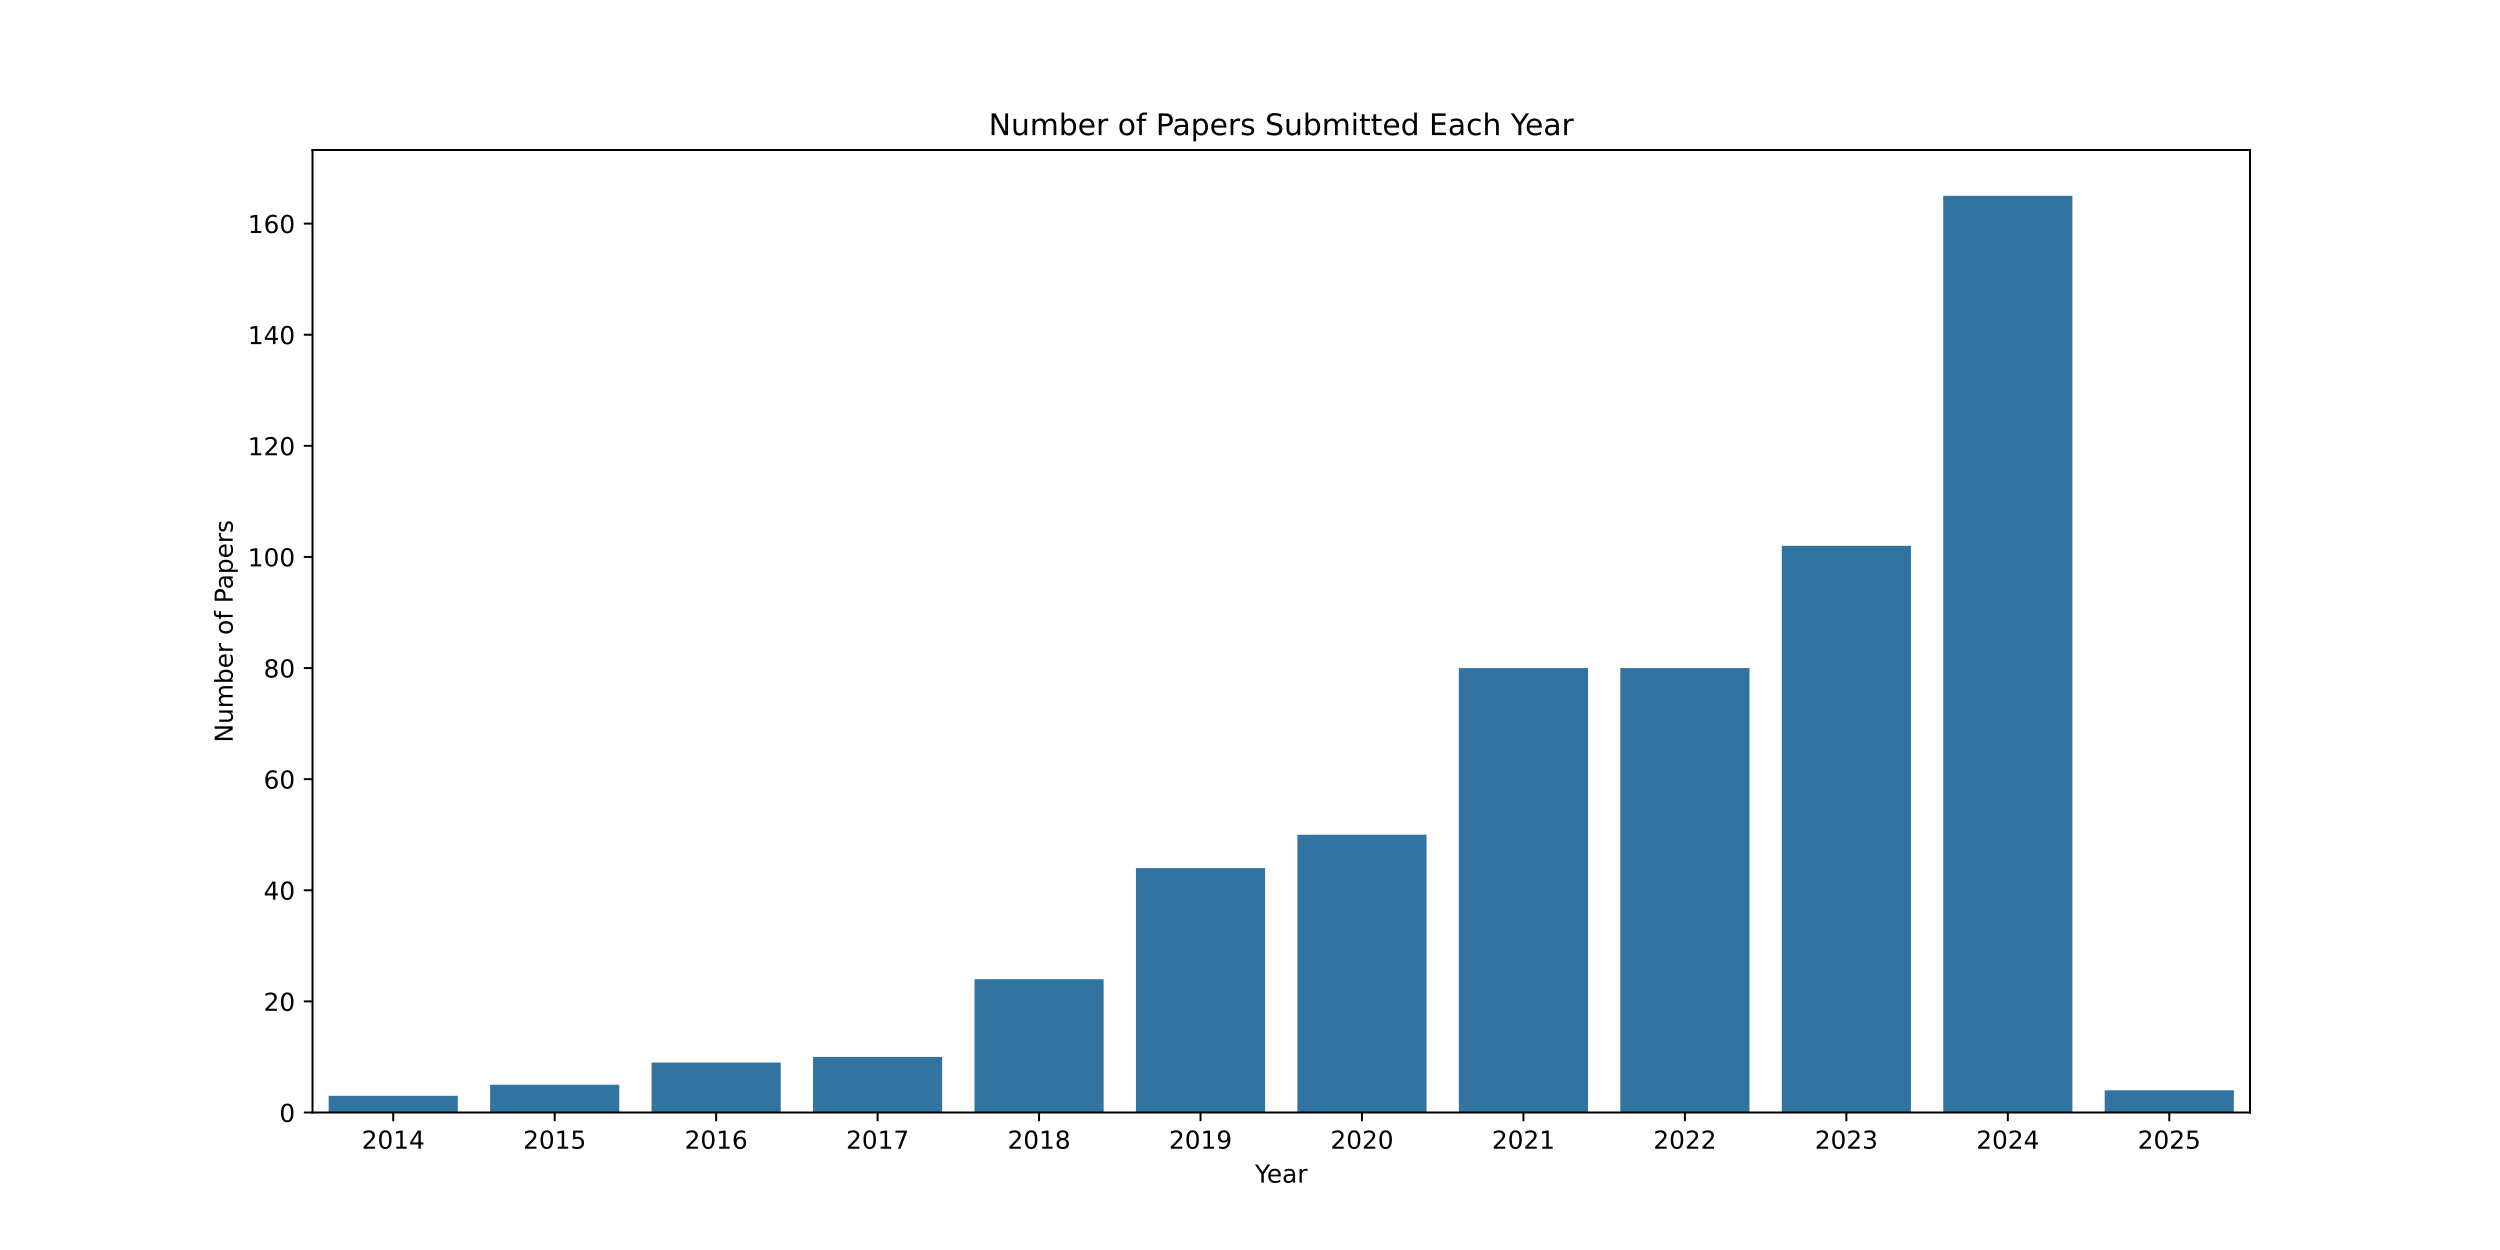
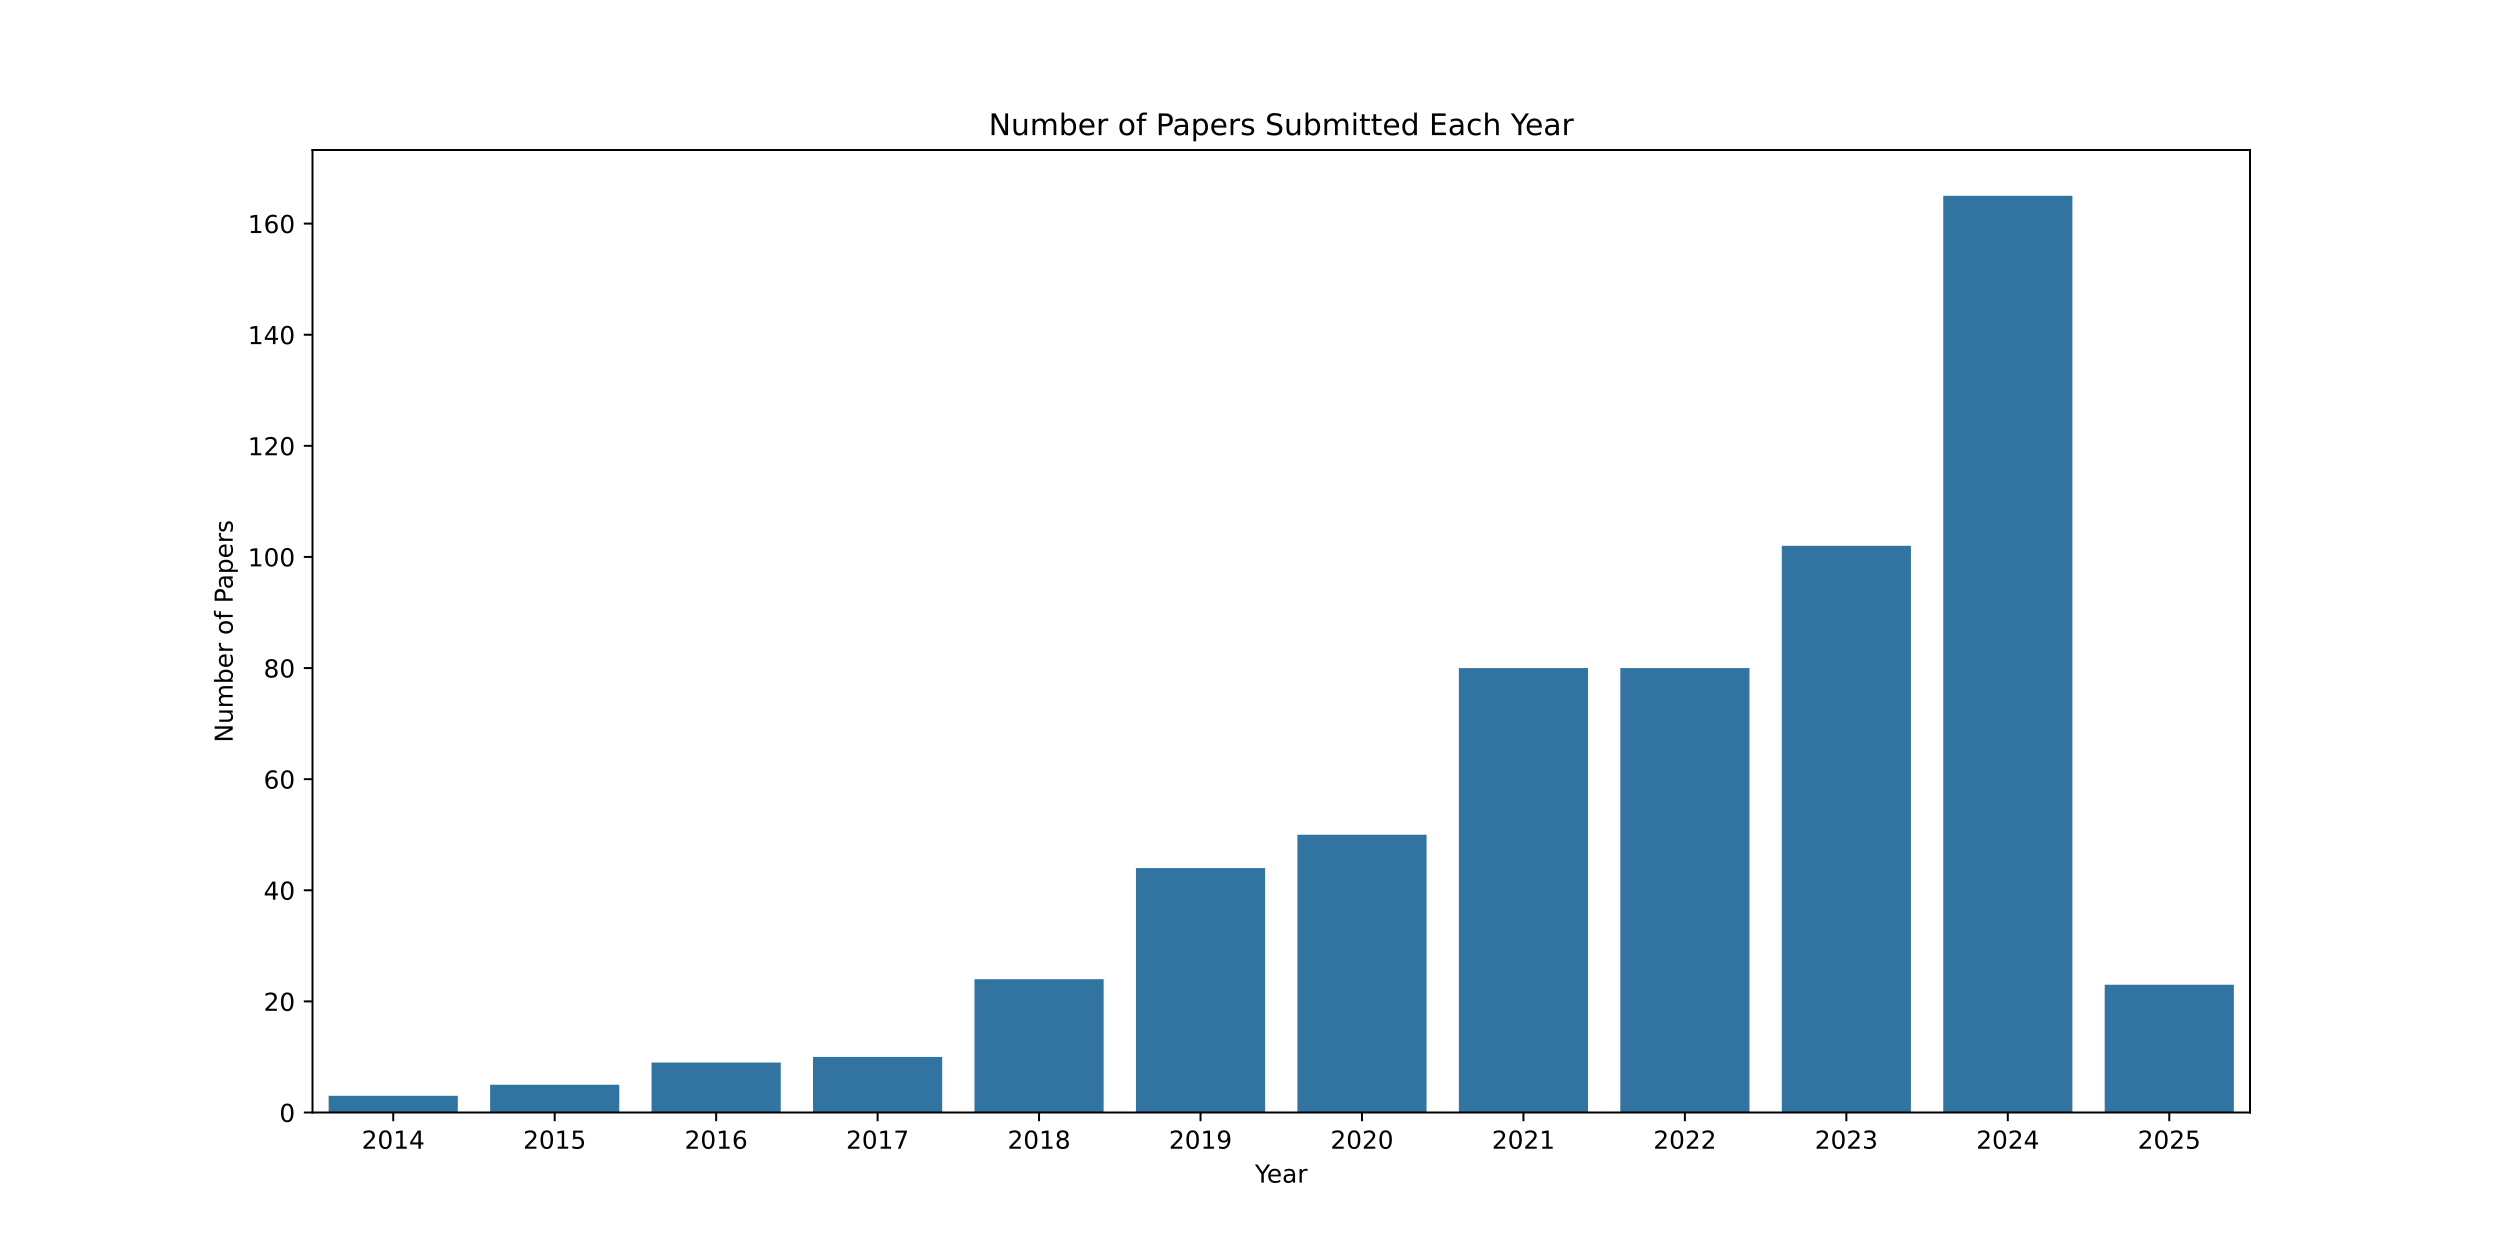
<svg xmlns="http://www.w3.org/2000/svg" xmlns:xlink="http://www.w3.org/1999/xlink" width="1008pt" height="504pt" viewBox="0 0 1008 504" version="1.1">
  <defs>
    <style type="text/css">*{stroke-linejoin: round; stroke-linecap: butt}</style>
  </defs>
  <g id="figure_1">
    <g id="patch_1">
      <path d="M 0 504  L 1008 504  L 1008 0  L 0 0  z " style="fill: #ffffff" />
    </g>
    <g id="axes_1">
      <g id="patch_2">
        <path d="M 126 448.56  L 907.2 448.56  L 907.2 60.48  L 126 60.48  z " style="fill: #ffffff" />
      </g>
      <g id="patch_3">
-         <path d="M 132.51 448.56  L 184.59 448.56  L 184.59 441.84  L 132.51 441.84  z " clip-path="url(#p7969a5e7d6)" style="fill: #3274a1" />
+         <path d="M 132.51 448.56  L 184.59 448.56  L 184.59 441.84  L 132.51 441.84  z " clip-path="url(#pec93edf8d0)" style="fill: #3274a1" />
      </g>
      <g id="patch_4">
-         <path d="M 197.61 448.56  L 249.69 448.56  L 249.69 437.36  L 197.61 437.36  z " clip-path="url(#p7969a5e7d6)" style="fill: #3274a1" />
+         <path d="M 197.61 448.56  L 249.69 448.56  L 249.69 437.36  L 197.61 437.36  z " clip-path="url(#pec93edf8d0)" style="fill: #3274a1" />
      </g>
      <g id="patch_5">
-         <path d="M 262.71 448.56  L 314.79 448.56  L 314.79 428.4  L 262.71 428.4  z " clip-path="url(#p7969a5e7d6)" style="fill: #3274a1" />
+         <path d="M 262.71 448.56  L 314.79 448.56  L 314.79 428.4  L 262.71 428.4  z " clip-path="url(#pec93edf8d0)" style="fill: #3274a1" />
      </g>
      <g id="patch_6">
-         <path d="M 327.81 448.56  L 379.89 448.56  L 379.89 426.16  L 327.81 426.16  z " clip-path="url(#p7969a5e7d6)" style="fill: #3274a1" />
+         <path d="M 327.81 448.56  L 379.89 448.56  L 379.89 426.16  L 327.81 426.16  z " clip-path="url(#pec93edf8d0)" style="fill: #3274a1" />
      </g>
      <g id="patch_7">
-         <path d="M 392.91 448.56  L 444.99 448.56  L 444.99 394.8  L 392.91 394.8  z " clip-path="url(#p7969a5e7d6)" style="fill: #3274a1" />
+         <path d="M 392.91 448.56  L 444.99 448.56  L 444.99 394.8  L 392.91 394.8  z " clip-path="url(#pec93edf8d0)" style="fill: #3274a1" />
      </g>
      <g id="patch_8">
-         <path d="M 458.01 448.56  L 510.09 448.56  L 510.09 350  L 458.01 350  z " clip-path="url(#p7969a5e7d6)" style="fill: #3274a1" />
+         <path d="M 458.01 448.56  L 510.09 448.56  L 510.09 350  L 458.01 350  z " clip-path="url(#pec93edf8d0)" style="fill: #3274a1" />
      </g>
      <g id="patch_9">
-         <path d="M 523.11 448.56  L 575.19 448.56  L 575.19 336.56  L 523.11 336.56  z " clip-path="url(#p7969a5e7d6)" style="fill: #3274a1" />
+         <path d="M 523.11 448.56  L 575.19 448.56  L 575.19 336.56  L 523.11 336.56  z " clip-path="url(#pec93edf8d0)" style="fill: #3274a1" />
      </g>
      <g id="patch_10">
-         <path d="M 588.21 448.56  L 640.29 448.56  L 640.29 269.36  L 588.21 269.36  z " clip-path="url(#p7969a5e7d6)" style="fill: #3274a1" />
+         <path d="M 588.21 448.56  L 640.29 448.56  L 640.29 269.36  L 588.21 269.36  z " clip-path="url(#pec93edf8d0)" style="fill: #3274a1" />
      </g>
      <g id="patch_11">
-         <path d="M 653.31 448.56  L 705.39 448.56  L 705.39 269.36  L 653.31 269.36  z " clip-path="url(#p7969a5e7d6)" style="fill: #3274a1" />
+         <path d="M 653.31 448.56  L 705.39 448.56  L 705.39 269.36  L 653.31 269.36  z " clip-path="url(#pec93edf8d0)" style="fill: #3274a1" />
      </g>
      <g id="patch_12">
-         <path d="M 718.41 448.56  L 770.49 448.56  L 770.49 220.08  L 718.41 220.08  z " clip-path="url(#p7969a5e7d6)" style="fill: #3274a1" />
+         <path d="M 718.41 448.56  L 770.49 448.56  L 770.49 220.08  L 718.41 220.08  z " clip-path="url(#pec93edf8d0)" style="fill: #3274a1" />
      </g>
      <g id="patch_13">
-         <path d="M 783.51 448.56  L 835.59 448.56  L 835.59 78.96  L 783.51 78.96  z " clip-path="url(#p7969a5e7d6)" style="fill: #3274a1" />
+         <path d="M 783.51 448.56  L 835.59 448.56  L 835.59 78.96  L 783.51 78.96  z " clip-path="url(#pec93edf8d0)" style="fill: #3274a1" />
      </g>
      <g id="patch_14">
-         <path d="M 848.61 448.56  L 900.69 448.56  L 900.69 439.6  L 848.61 439.6  z " clip-path="url(#p7969a5e7d6)" style="fill: #3274a1" />
+         <path d="M 848.61 448.56  L 900.69 448.56  L 900.69 397.04  L 848.61 397.04  z " clip-path="url(#pec93edf8d0)" style="fill: #3274a1" />
      </g>
      <g id="matplotlib.axis_1">
        <g id="xtick_1">
          <g id="line2d_1">
            <defs>
-               <path id="mbc875a1077" d="M 0 0  L 0 3.5  " style="stroke: #000000; stroke-width: 0.8" />
+               <path id="mf546274f4c" d="M 0 0  L 0 3.5  " style="stroke: #000000; stroke-width: 0.8" />
            </defs>
            <g>
-               <use xlink:href="#mbc875a1077" x="158.55" y="448.56" style="stroke: #000000; stroke-width: 0.8" />
+               <use xlink:href="#mf546274f4c" x="158.55" y="448.56" style="stroke: #000000; stroke-width: 0.8" />
            </g>
          </g>
          <g id="text_1">
            <g transform="translate(145.825 463.1584) scale(0.1 -0.1)">
              <defs>
                <path id="DejaVuSans-32" d="M 1228 531  L 3431 531  L 3431 0  L 469 0  L 469 531  Q 828 903 1448 1529  Q 2069 2156 2228 2338  Q 2531 2678 2651 2914  Q 2772 3150 2772 3378  Q 2772 3750 2511 3984  Q 2250 4219 1831 4219  Q 1534 4219 1204 4116  Q 875 4013 500 3803  L 500 4441  Q 881 4594 1212 4672  Q 1544 4750 1819 4750  Q 2544 4750 2975 4387  Q 3406 4025 3406 3419  Q 3406 3131 3298 2873  Q 3191 2616 2906 2266  Q 2828 2175 2409 1742  Q 1991 1309 1228 531  z " transform="scale(0.015625)" />
                <path id="DejaVuSans-30" d="M 2034 4250  Q 1547 4250 1301 3770  Q 1056 3291 1056 2328  Q 1056 1369 1301 889  Q 1547 409 2034 409  Q 2525 409 2770 889  Q 3016 1369 3016 2328  Q 3016 3291 2770 3770  Q 2525 4250 2034 4250  z M 2034 4750  Q 2819 4750 3233 4129  Q 3647 3509 3647 2328  Q 3647 1150 3233 529  Q 2819 -91 2034 -91  Q 1250 -91 836 529  Q 422 1150 422 2328  Q 422 3509 836 4129  Q 1250 4750 2034 4750  z " transform="scale(0.015625)" />
                <path id="DejaVuSans-31" d="M 794 531  L 1825 531  L 1825 4091  L 703 3866  L 703 4441  L 1819 4666  L 2450 4666  L 2450 531  L 3481 531  L 3481 0  L 794 0  L 794 531  z " transform="scale(0.015625)" />
                <path id="DejaVuSans-34" d="M 2419 4116  L 825 1625  L 2419 1625  L 2419 4116  z M 2253 4666  L 3047 4666  L 3047 1625  L 3713 1625  L 3713 1100  L 3047 1100  L 3047 0  L 2419 0  L 2419 1100  L 313 1100  L 313 1709  L 2253 4666  z " transform="scale(0.015625)" />
              </defs>
              <use xlink:href="#DejaVuSans-32" />
              <use xlink:href="#DejaVuSans-30" transform="translate(63.62305 0)" />
              <use xlink:href="#DejaVuSans-31" transform="translate(127.2461 0)" />
              <use xlink:href="#DejaVuSans-34" transform="translate(190.8691 0)" />
            </g>
          </g>
        </g>
        <g id="xtick_2">
          <g id="line2d_2">
            <g>
-               <use xlink:href="#mbc875a1077" x="223.65" y="448.56" style="stroke: #000000; stroke-width: 0.8" />
+               <use xlink:href="#mf546274f4c" x="223.65" y="448.56" style="stroke: #000000; stroke-width: 0.8" />
            </g>
          </g>
          <g id="text_2">
            <g transform="translate(210.925 463.1584) scale(0.1 -0.1)">
              <defs>
                <path id="DejaVuSans-35" d="M 691 4666  L 3169 4666  L 3169 4134  L 1269 4134  L 1269 2991  Q 1406 3038 1543 3061  Q 1681 3084 1819 3084  Q 2600 3084 3056 2656  Q 3513 2228 3513 1497  Q 3513 744 3044 326  Q 2575 -91 1722 -91  Q 1428 -91 1123 -41  Q 819 9 494 109  L 494 744  Q 775 591 1075 516  Q 1375 441 1709 441  Q 2250 441 2565 725  Q 2881 1009 2881 1497  Q 2881 1984 2565 2268  Q 2250 2553 1709 2553  Q 1456 2553 1204 2497  Q 953 2441 691 2322  L 691 4666  z " transform="scale(0.015625)" />
              </defs>
              <use xlink:href="#DejaVuSans-32" />
              <use xlink:href="#DejaVuSans-30" transform="translate(63.62305 0)" />
              <use xlink:href="#DejaVuSans-31" transform="translate(127.2461 0)" />
              <use xlink:href="#DejaVuSans-35" transform="translate(190.8691 0)" />
            </g>
          </g>
        </g>
        <g id="xtick_3">
          <g id="line2d_3">
            <g>
-               <use xlink:href="#mbc875a1077" x="288.75" y="448.56" style="stroke: #000000; stroke-width: 0.8" />
+               <use xlink:href="#mf546274f4c" x="288.75" y="448.56" style="stroke: #000000; stroke-width: 0.8" />
            </g>
          </g>
          <g id="text_3">
            <g transform="translate(276.025 463.1584) scale(0.1 -0.1)">
              <defs>
                <path id="DejaVuSans-36" d="M 2113 2584  Q 1688 2584 1439 2293  Q 1191 2003 1191 1497  Q 1191 994 1439 701  Q 1688 409 2113 409  Q 2538 409 2786 701  Q 3034 994 3034 1497  Q 3034 2003 2786 2293  Q 2538 2584 2113 2584  z M 3366 4563  L 3366 3988  Q 3128 4100 2886 4159  Q 2644 4219 2406 4219  Q 1781 4219 1451 3797  Q 1122 3375 1075 2522  Q 1259 2794 1537 2939  Q 1816 3084 2150 3084  Q 2853 3084 3261 2657  Q 3669 2231 3669 1497  Q 3669 778 3244 343  Q 2819 -91 2113 -91  Q 1303 -91 875 529  Q 447 1150 447 2328  Q 447 3434 972 4092  Q 1497 4750 2381 4750  Q 2619 4750 2861 4703  Q 3103 4656 3366 4563  z " transform="scale(0.015625)" />
              </defs>
              <use xlink:href="#DejaVuSans-32" />
              <use xlink:href="#DejaVuSans-30" transform="translate(63.62305 0)" />
              <use xlink:href="#DejaVuSans-31" transform="translate(127.2461 0)" />
              <use xlink:href="#DejaVuSans-36" transform="translate(190.8691 0)" />
            </g>
          </g>
        </g>
        <g id="xtick_4">
          <g id="line2d_4">
            <g>
-               <use xlink:href="#mbc875a1077" x="353.85" y="448.56" style="stroke: #000000; stroke-width: 0.8" />
+               <use xlink:href="#mf546274f4c" x="353.85" y="448.56" style="stroke: #000000; stroke-width: 0.8" />
            </g>
          </g>
          <g id="text_4">
            <g transform="translate(341.125 463.1584) scale(0.1 -0.1)">
              <defs>
                <path id="DejaVuSans-37" d="M 525 4666  L 3525 4666  L 3525 4397  L 1831 0  L 1172 0  L 2766 4134  L 525 4134  L 525 4666  z " transform="scale(0.015625)" />
              </defs>
              <use xlink:href="#DejaVuSans-32" />
              <use xlink:href="#DejaVuSans-30" transform="translate(63.62305 0)" />
              <use xlink:href="#DejaVuSans-31" transform="translate(127.2461 0)" />
              <use xlink:href="#DejaVuSans-37" transform="translate(190.8691 0)" />
            </g>
          </g>
        </g>
        <g id="xtick_5">
          <g id="line2d_5">
            <g>
-               <use xlink:href="#mbc875a1077" x="418.95" y="448.56" style="stroke: #000000; stroke-width: 0.8" />
+               <use xlink:href="#mf546274f4c" x="418.95" y="448.56" style="stroke: #000000; stroke-width: 0.8" />
            </g>
          </g>
          <g id="text_5">
            <g transform="translate(406.225 463.1584) scale(0.1 -0.1)">
              <defs>
                <path id="DejaVuSans-38" d="M 2034 2216  Q 1584 2216 1326 1975  Q 1069 1734 1069 1313  Q 1069 891 1326 650  Q 1584 409 2034 409  Q 2484 409 2743 651  Q 3003 894 3003 1313  Q 3003 1734 2745 1975  Q 2488 2216 2034 2216  z M 1403 2484  Q 997 2584 770 2862  Q 544 3141 544 3541  Q 544 4100 942 4425  Q 1341 4750 2034 4750  Q 2731 4750 3128 4425  Q 3525 4100 3525 3541  Q 3525 3141 3298 2862  Q 3072 2584 2669 2484  Q 3125 2378 3379 2068  Q 3634 1759 3634 1313  Q 3634 634 3220 271  Q 2806 -91 2034 -91  Q 1263 -91 848 271  Q 434 634 434 1313  Q 434 1759 690 2068  Q 947 2378 1403 2484  z M 1172 3481  Q 1172 3119 1398 2916  Q 1625 2713 2034 2713  Q 2441 2713 2670 2916  Q 2900 3119 2900 3481  Q 2900 3844 2670 4047  Q 2441 4250 2034 4250  Q 1625 4250 1398 4047  Q 1172 3844 1172 3481  z " transform="scale(0.015625)" />
              </defs>
              <use xlink:href="#DejaVuSans-32" />
              <use xlink:href="#DejaVuSans-30" transform="translate(63.62305 0)" />
              <use xlink:href="#DejaVuSans-31" transform="translate(127.2461 0)" />
              <use xlink:href="#DejaVuSans-38" transform="translate(190.8691 0)" />
            </g>
          </g>
        </g>
        <g id="xtick_6">
          <g id="line2d_6">
            <g>
-               <use xlink:href="#mbc875a1077" x="484.05" y="448.56" style="stroke: #000000; stroke-width: 0.8" />
+               <use xlink:href="#mf546274f4c" x="484.05" y="448.56" style="stroke: #000000; stroke-width: 0.8" />
            </g>
          </g>
          <g id="text_6">
            <g transform="translate(471.325 463.1584) scale(0.1 -0.1)">
              <defs>
                <path id="DejaVuSans-39" d="M 703 97  L 703 672  Q 941 559 1184 500  Q 1428 441 1663 441  Q 2288 441 2617 861  Q 2947 1281 2994 2138  Q 2813 1869 2534 1725  Q 2256 1581 1919 1581  Q 1219 1581 811 2004  Q 403 2428 403 3163  Q 403 3881 828 4315  Q 1253 4750 1959 4750  Q 2769 4750 3195 4129  Q 3622 3509 3622 2328  Q 3622 1225 3098 567  Q 2575 -91 1691 -91  Q 1453 -91 1209 -44  Q 966 3 703 97  z M 1959 2075  Q 2384 2075 2632 2365  Q 2881 2656 2881 3163  Q 2881 3666 2632 3958  Q 2384 4250 1959 4250  Q 1534 4250 1286 3958  Q 1038 3666 1038 3163  Q 1038 2656 1286 2365  Q 1534 2075 1959 2075  z " transform="scale(0.015625)" />
              </defs>
              <use xlink:href="#DejaVuSans-32" />
              <use xlink:href="#DejaVuSans-30" transform="translate(63.62305 0)" />
              <use xlink:href="#DejaVuSans-31" transform="translate(127.2461 0)" />
              <use xlink:href="#DejaVuSans-39" transform="translate(190.8691 0)" />
            </g>
          </g>
        </g>
        <g id="xtick_7">
          <g id="line2d_7">
            <g>
-               <use xlink:href="#mbc875a1077" x="549.15" y="448.56" style="stroke: #000000; stroke-width: 0.8" />
+               <use xlink:href="#mf546274f4c" x="549.15" y="448.56" style="stroke: #000000; stroke-width: 0.8" />
            </g>
          </g>
          <g id="text_7">
            <g transform="translate(536.425 463.1584) scale(0.1 -0.1)">
              <use xlink:href="#DejaVuSans-32" />
              <use xlink:href="#DejaVuSans-30" transform="translate(63.62305 0)" />
              <use xlink:href="#DejaVuSans-32" transform="translate(127.2461 0)" />
              <use xlink:href="#DejaVuSans-30" transform="translate(190.8691 0)" />
            </g>
          </g>
        </g>
        <g id="xtick_8">
          <g id="line2d_8">
            <g>
-               <use xlink:href="#mbc875a1077" x="614.25" y="448.56" style="stroke: #000000; stroke-width: 0.8" />
+               <use xlink:href="#mf546274f4c" x="614.25" y="448.56" style="stroke: #000000; stroke-width: 0.8" />
            </g>
          </g>
          <g id="text_8">
            <g transform="translate(601.525 463.1584) scale(0.1 -0.1)">
              <use xlink:href="#DejaVuSans-32" />
              <use xlink:href="#DejaVuSans-30" transform="translate(63.62305 0)" />
              <use xlink:href="#DejaVuSans-32" transform="translate(127.2461 0)" />
              <use xlink:href="#DejaVuSans-31" transform="translate(190.8691 0)" />
            </g>
          </g>
        </g>
        <g id="xtick_9">
          <g id="line2d_9">
            <g>
-               <use xlink:href="#mbc875a1077" x="679.35" y="448.56" style="stroke: #000000; stroke-width: 0.8" />
+               <use xlink:href="#mf546274f4c" x="679.35" y="448.56" style="stroke: #000000; stroke-width: 0.8" />
            </g>
          </g>
          <g id="text_9">
            <g transform="translate(666.625 463.1584) scale(0.1 -0.1)">
              <use xlink:href="#DejaVuSans-32" />
              <use xlink:href="#DejaVuSans-30" transform="translate(63.62305 0)" />
              <use xlink:href="#DejaVuSans-32" transform="translate(127.2461 0)" />
              <use xlink:href="#DejaVuSans-32" transform="translate(190.8691 0)" />
            </g>
          </g>
        </g>
        <g id="xtick_10">
          <g id="line2d_10">
            <g>
-               <use xlink:href="#mbc875a1077" x="744.45" y="448.56" style="stroke: #000000; stroke-width: 0.8" />
+               <use xlink:href="#mf546274f4c" x="744.45" y="448.56" style="stroke: #000000; stroke-width: 0.8" />
            </g>
          </g>
          <g id="text_10">
            <g transform="translate(731.725 463.1584) scale(0.1 -0.1)">
              <defs>
                <path id="DejaVuSans-33" d="M 2597 2516  Q 3050 2419 3304 2112  Q 3559 1806 3559 1356  Q 3559 666 3084 287  Q 2609 -91 1734 -91  Q 1441 -91 1130 -33  Q 819 25 488 141  L 488 750  Q 750 597 1062 519  Q 1375 441 1716 441  Q 2309 441 2620 675  Q 2931 909 2931 1356  Q 2931 1769 2642 2001  Q 2353 2234 1838 2234  L 1294 2234  L 1294 2753  L 1863 2753  Q 2328 2753 2575 2939  Q 2822 3125 2822 3475  Q 2822 3834 2567 4026  Q 2313 4219 1838 4219  Q 1578 4219 1281 4162  Q 984 4106 628 3988  L 628 4550  Q 988 4650 1302 4700  Q 1616 4750 1894 4750  Q 2613 4750 3031 4423  Q 3450 4097 3450 3541  Q 3450 3153 3228 2886  Q 3006 2619 2597 2516  z " transform="scale(0.015625)" />
              </defs>
              <use xlink:href="#DejaVuSans-32" />
              <use xlink:href="#DejaVuSans-30" transform="translate(63.62305 0)" />
              <use xlink:href="#DejaVuSans-32" transform="translate(127.2461 0)" />
              <use xlink:href="#DejaVuSans-33" transform="translate(190.8691 0)" />
            </g>
          </g>
        </g>
        <g id="xtick_11">
          <g id="line2d_11">
            <g>
-               <use xlink:href="#mbc875a1077" x="809.55" y="448.56" style="stroke: #000000; stroke-width: 0.8" />
+               <use xlink:href="#mf546274f4c" x="809.55" y="448.56" style="stroke: #000000; stroke-width: 0.8" />
            </g>
          </g>
          <g id="text_11">
            <g transform="translate(796.825 463.1584) scale(0.1 -0.1)">
              <use xlink:href="#DejaVuSans-32" />
              <use xlink:href="#DejaVuSans-30" transform="translate(63.62305 0)" />
              <use xlink:href="#DejaVuSans-32" transform="translate(127.2461 0)" />
              <use xlink:href="#DejaVuSans-34" transform="translate(190.8691 0)" />
            </g>
          </g>
        </g>
        <g id="xtick_12">
          <g id="line2d_12">
            <g>
-               <use xlink:href="#mbc875a1077" x="874.65" y="448.56" style="stroke: #000000; stroke-width: 0.8" />
+               <use xlink:href="#mf546274f4c" x="874.65" y="448.56" style="stroke: #000000; stroke-width: 0.8" />
            </g>
          </g>
          <g id="text_12">
            <g transform="translate(861.925 463.1584) scale(0.1 -0.1)">
              <use xlink:href="#DejaVuSans-32" />
              <use xlink:href="#DejaVuSans-30" transform="translate(63.62305 0)" />
              <use xlink:href="#DejaVuSans-32" transform="translate(127.2461 0)" />
              <use xlink:href="#DejaVuSans-35" transform="translate(190.8691 0)" />
            </g>
          </g>
        </g>
        <g id="text_13">
          <g transform="translate(506.0125 476.8366) scale(0.1 -0.1)">
            <defs>
              <path id="DejaVuSans-59" d="M -13 4666  L 666 4666  L 1959 2747  L 3244 4666  L 3922 4666  L 2272 2222  L 2272 0  L 1638 0  L 1638 2222  L -13 4666  z " transform="scale(0.015625)" />
              <path id="DejaVuSans-65" d="M 3597 1894  L 3597 1613  L 953 1613  Q 991 1019 1311 708  Q 1631 397 2203 397  Q 2534 397 2845 478  Q 3156 559 3463 722  L 3463 178  Q 3153 47 2828 -22  Q 2503 -91 2169 -91  Q 1331 -91 842 396  Q 353 884 353 1716  Q 353 2575 817 3079  Q 1281 3584 2069 3584  Q 2775 3584 3186 3129  Q 3597 2675 3597 1894  z M 3022 2063  Q 3016 2534 2758 2815  Q 2500 3097 2075 3097  Q 1594 3097 1305 2825  Q 1016 2553 972 2059  L 3022 2063  z " transform="scale(0.015625)" />
              <path id="DejaVuSans-61" d="M 2194 1759  Q 1497 1759 1228 1600  Q 959 1441 959 1056  Q 959 750 1161 570  Q 1363 391 1709 391  Q 2188 391 2477 730  Q 2766 1069 2766 1631  L 2766 1759  L 2194 1759  z M 3341 1997  L 3341 0  L 2766 0  L 2766 531  Q 2569 213 2275 61  Q 1981 -91 1556 -91  Q 1019 -91 701 211  Q 384 513 384 1019  Q 384 1609 779 1909  Q 1175 2209 1959 2209  L 2766 2209  L 2766 2266  Q 2766 2663 2505 2880  Q 2244 3097 1772 3097  Q 1472 3097 1187 3025  Q 903 2953 641 2809  L 641 3341  Q 956 3463 1253 3523  Q 1550 3584 1831 3584  Q 2591 3584 2966 3190  Q 3341 2797 3341 1997  z " transform="scale(0.015625)" />
              <path id="DejaVuSans-72" d="M 2631 2963  Q 2534 3019 2420 3045  Q 2306 3072 2169 3072  Q 1681 3072 1420 2755  Q 1159 2438 1159 1844  L 1159 0  L 581 0  L 581 3500  L 1159 3500  L 1159 2956  Q 1341 3275 1631 3429  Q 1922 3584 2338 3584  Q 2397 3584 2469 3576  Q 2541 3569 2628 3553  L 2631 2963  z " transform="scale(0.015625)" />
            </defs>
            <use xlink:href="#DejaVuSans-59" />
            <use xlink:href="#DejaVuSans-65" transform="translate(47.83398 0)" />
            <use xlink:href="#DejaVuSans-61" transform="translate(109.3574 0)" />
            <use xlink:href="#DejaVuSans-72" transform="translate(170.6367 0)" />
          </g>
        </g>
      </g>
      <g id="matplotlib.axis_2">
        <g id="ytick_1">
          <g id="line2d_13">
            <defs>
-               <path id="meddcb29a9f" d="M 0 0  L -3.5 0  " style="stroke: #000000; stroke-width: 0.8" />
+               <path id="mb21ad3264c" d="M 0 0  L -3.5 0  " style="stroke: #000000; stroke-width: 0.8" />
            </defs>
            <g>
-               <use xlink:href="#meddcb29a9f" x="126" y="448.56" style="stroke: #000000; stroke-width: 0.8" />
+               <use xlink:href="#mb21ad3264c" x="126" y="448.56" style="stroke: #000000; stroke-width: 0.8" />
            </g>
          </g>
          <g id="text_14">
            <g transform="translate(112.6375 452.3592) scale(0.1 -0.1)">
              <use xlink:href="#DejaVuSans-30" />
            </g>
          </g>
        </g>
        <g id="ytick_2">
          <g id="line2d_14">
            <g>
-               <use xlink:href="#meddcb29a9f" x="126" y="403.76" style="stroke: #000000; stroke-width: 0.8" />
+               <use xlink:href="#mb21ad3264c" x="126" y="403.76" style="stroke: #000000; stroke-width: 0.8" />
            </g>
          </g>
          <g id="text_15">
            <g transform="translate(106.275 407.5592) scale(0.1 -0.1)">
              <use xlink:href="#DejaVuSans-32" />
              <use xlink:href="#DejaVuSans-30" transform="translate(63.62305 0)" />
            </g>
          </g>
        </g>
        <g id="ytick_3">
          <g id="line2d_15">
            <g>
-               <use xlink:href="#meddcb29a9f" x="126" y="358.96" style="stroke: #000000; stroke-width: 0.8" />
+               <use xlink:href="#mb21ad3264c" x="126" y="358.96" style="stroke: #000000; stroke-width: 0.8" />
            </g>
          </g>
          <g id="text_16">
            <g transform="translate(106.275 362.7592) scale(0.1 -0.1)">
              <use xlink:href="#DejaVuSans-34" />
              <use xlink:href="#DejaVuSans-30" transform="translate(63.62305 0)" />
            </g>
          </g>
        </g>
        <g id="ytick_4">
          <g id="line2d_16">
            <g>
-               <use xlink:href="#meddcb29a9f" x="126" y="314.16" style="stroke: #000000; stroke-width: 0.8" />
+               <use xlink:href="#mb21ad3264c" x="126" y="314.16" style="stroke: #000000; stroke-width: 0.8" />
            </g>
          </g>
          <g id="text_17">
            <g transform="translate(106.275 317.9592) scale(0.1 -0.1)">
              <use xlink:href="#DejaVuSans-36" />
              <use xlink:href="#DejaVuSans-30" transform="translate(63.62305 0)" />
            </g>
          </g>
        </g>
        <g id="ytick_5">
          <g id="line2d_17">
            <g>
-               <use xlink:href="#meddcb29a9f" x="126" y="269.36" style="stroke: #000000; stroke-width: 0.8" />
+               <use xlink:href="#mb21ad3264c" x="126" y="269.36" style="stroke: #000000; stroke-width: 0.8" />
            </g>
          </g>
          <g id="text_18">
            <g transform="translate(106.275 273.1592) scale(0.1 -0.1)">
              <use xlink:href="#DejaVuSans-38" />
              <use xlink:href="#DejaVuSans-30" transform="translate(63.62305 0)" />
            </g>
          </g>
        </g>
        <g id="ytick_6">
          <g id="line2d_18">
            <g>
-               <use xlink:href="#meddcb29a9f" x="126" y="224.56" style="stroke: #000000; stroke-width: 0.8" />
+               <use xlink:href="#mb21ad3264c" x="126" y="224.56" style="stroke: #000000; stroke-width: 0.8" />
            </g>
          </g>
          <g id="text_19">
            <g transform="translate(99.9125 228.3592) scale(0.1 -0.1)">
              <use xlink:href="#DejaVuSans-31" />
              <use xlink:href="#DejaVuSans-30" transform="translate(63.62305 0)" />
              <use xlink:href="#DejaVuSans-30" transform="translate(127.2461 0)" />
            </g>
          </g>
        </g>
        <g id="ytick_7">
          <g id="line2d_19">
            <g>
-               <use xlink:href="#meddcb29a9f" x="126" y="179.76" style="stroke: #000000; stroke-width: 0.8" />
+               <use xlink:href="#mb21ad3264c" x="126" y="179.76" style="stroke: #000000; stroke-width: 0.8" />
            </g>
          </g>
          <g id="text_20">
            <g transform="translate(99.9125 183.5592) scale(0.1 -0.1)">
              <use xlink:href="#DejaVuSans-31" />
              <use xlink:href="#DejaVuSans-32" transform="translate(63.62305 0)" />
              <use xlink:href="#DejaVuSans-30" transform="translate(127.2461 0)" />
            </g>
          </g>
        </g>
        <g id="ytick_8">
          <g id="line2d_20">
            <g>
-               <use xlink:href="#meddcb29a9f" x="126" y="134.96" style="stroke: #000000; stroke-width: 0.8" />
+               <use xlink:href="#mb21ad3264c" x="126" y="134.96" style="stroke: #000000; stroke-width: 0.8" />
            </g>
          </g>
          <g id="text_21">
            <g transform="translate(99.9125 138.7592) scale(0.1 -0.1)">
              <use xlink:href="#DejaVuSans-31" />
              <use xlink:href="#DejaVuSans-34" transform="translate(63.62305 0)" />
              <use xlink:href="#DejaVuSans-30" transform="translate(127.2461 0)" />
            </g>
          </g>
        </g>
        <g id="ytick_9">
          <g id="line2d_21">
            <g>
-               <use xlink:href="#meddcb29a9f" x="126" y="90.16" style="stroke: #000000; stroke-width: 0.8" />
+               <use xlink:href="#mb21ad3264c" x="126" y="90.16" style="stroke: #000000; stroke-width: 0.8" />
            </g>
          </g>
          <g id="text_22">
            <g transform="translate(99.9125 93.95922) scale(0.1 -0.1)">
              <use xlink:href="#DejaVuSans-31" />
              <use xlink:href="#DejaVuSans-36" transform="translate(63.62305 0)" />
              <use xlink:href="#DejaVuSans-30" transform="translate(127.2461 0)" />
            </g>
          </g>
        </g>
        <g id="text_23">
          <g transform="translate(93.83281 299.3684) rotate(-90) scale(0.1 -0.1)">
            <defs>
              <path id="DejaVuSans-4e" d="M 628 4666  L 1478 4666  L 3547 763  L 3547 4666  L 4159 4666  L 4159 0  L 3309 0  L 1241 3903  L 1241 0  L 628 0  L 628 4666  z " transform="scale(0.015625)" />
              <path id="DejaVuSans-75" d="M 544 1381  L 544 3500  L 1119 3500  L 1119 1403  Q 1119 906 1312 657  Q 1506 409 1894 409  Q 2359 409 2629 706  Q 2900 1003 2900 1516  L 2900 3500  L 3475 3500  L 3475 0  L 2900 0  L 2900 538  Q 2691 219 2414 64  Q 2138 -91 1772 -91  Q 1169 -91 856 284  Q 544 659 544 1381  z M 1991 3584  L 1991 3584  z " transform="scale(0.015625)" />
              <path id="DejaVuSans-6d" d="M 3328 2828  Q 3544 3216 3844 3400  Q 4144 3584 4550 3584  Q 5097 3584 5394 3201  Q 5691 2819 5691 2113  L 5691 0  L 5113 0  L 5113 2094  Q 5113 2597 4934 2840  Q 4756 3084 4391 3084  Q 3944 3084 3684 2787  Q 3425 2491 3425 1978  L 3425 0  L 2847 0  L 2847 2094  Q 2847 2600 2669 2842  Q 2491 3084 2119 3084  Q 1678 3084 1418 2786  Q 1159 2488 1159 1978  L 1159 0  L 581 0  L 581 3500  L 1159 3500  L 1159 2956  Q 1356 3278 1631 3431  Q 1906 3584 2284 3584  Q 2666 3584 2933 3390  Q 3200 3197 3328 2828  z " transform="scale(0.015625)" />
              <path id="DejaVuSans-62" d="M 3116 1747  Q 3116 2381 2855 2742  Q 2594 3103 2138 3103  Q 1681 3103 1420 2742  Q 1159 2381 1159 1747  Q 1159 1113 1420 752  Q 1681 391 2138 391  Q 2594 391 2855 752  Q 3116 1113 3116 1747  z M 1159 2969  Q 1341 3281 1617 3432  Q 1894 3584 2278 3584  Q 2916 3584 3314 3078  Q 3713 2572 3713 1747  Q 3713 922 3314 415  Q 2916 -91 2278 -91  Q 1894 -91 1617 61  Q 1341 213 1159 525  L 1159 0  L 581 0  L 581 4863  L 1159 4863  L 1159 2969  z " transform="scale(0.015625)" />
              <path id="DejaVuSans-20" transform="scale(0.015625)" />
              <path id="DejaVuSans-6f" d="M 1959 3097  Q 1497 3097 1228 2736  Q 959 2375 959 1747  Q 959 1119 1226 758  Q 1494 397 1959 397  Q 2419 397 2687 759  Q 2956 1122 2956 1747  Q 2956 2369 2687 2733  Q 2419 3097 1959 3097  z M 1959 3584  Q 2709 3584 3137 3096  Q 3566 2609 3566 1747  Q 3566 888 3137 398  Q 2709 -91 1959 -91  Q 1206 -91 779 398  Q 353 888 353 1747  Q 353 2609 779 3096  Q 1206 3584 1959 3584  z " transform="scale(0.015625)" />
              <path id="DejaVuSans-66" d="M 2375 4863  L 2375 4384  L 1825 4384  Q 1516 4384 1395 4259  Q 1275 4134 1275 3809  L 1275 3500  L 2222 3500  L 2222 3053  L 1275 3053  L 1275 0  L 697 0  L 697 3053  L 147 3053  L 147 3500  L 697 3500  L 697 3744  Q 697 4328 969 4595  Q 1241 4863 1831 4863  L 2375 4863  z " transform="scale(0.015625)" />
              <path id="DejaVuSans-50" d="M 1259 4147  L 1259 2394  L 2053 2394  Q 2494 2394 2734 2622  Q 2975 2850 2975 3272  Q 2975 3691 2734 3919  Q 2494 4147 2053 4147  L 1259 4147  z M 628 4666  L 2053 4666  Q 2838 4666 3239 4311  Q 3641 3956 3641 3272  Q 3641 2581 3239 2228  Q 2838 1875 2053 1875  L 1259 1875  L 1259 0  L 628 0  L 628 4666  z " transform="scale(0.015625)" />
              <path id="DejaVuSans-70" d="M 1159 525  L 1159 -1331  L 581 -1331  L 581 3500  L 1159 3500  L 1159 2969  Q 1341 3281 1617 3432  Q 1894 3584 2278 3584  Q 2916 3584 3314 3078  Q 3713 2572 3713 1747  Q 3713 922 3314 415  Q 2916 -91 2278 -91  Q 1894 -91 1617 61  Q 1341 213 1159 525  z M 3116 1747  Q 3116 2381 2855 2742  Q 2594 3103 2138 3103  Q 1681 3103 1420 2742  Q 1159 2381 1159 1747  Q 1159 1113 1420 752  Q 1681 391 2138 391  Q 2594 391 2855 752  Q 3116 1113 3116 1747  z " transform="scale(0.015625)" />
              <path id="DejaVuSans-73" d="M 2834 3397  L 2834 2853  Q 2591 2978 2328 3040  Q 2066 3103 1784 3103  Q 1356 3103 1142 2972  Q 928 2841 928 2578  Q 928 2378 1081 2264  Q 1234 2150 1697 2047  L 1894 2003  Q 2506 1872 2764 1633  Q 3022 1394 3022 966  Q 3022 478 2636 193  Q 2250 -91 1575 -91  Q 1294 -91 989 -36  Q 684 19 347 128  L 347 722  Q 666 556 975 473  Q 1284 391 1588 391  Q 1994 391 2212 530  Q 2431 669 2431 922  Q 2431 1156 2273 1281  Q 2116 1406 1581 1522  L 1381 1569  Q 847 1681 609 1914  Q 372 2147 372 2553  Q 372 3047 722 3315  Q 1072 3584 1716 3584  Q 2034 3584 2315 3537  Q 2597 3491 2834 3397  z " transform="scale(0.015625)" />
            </defs>
            <use xlink:href="#DejaVuSans-4e" />
            <use xlink:href="#DejaVuSans-75" transform="translate(74.80469 0)" />
            <use xlink:href="#DejaVuSans-6d" transform="translate(138.1836 0)" />
            <use xlink:href="#DejaVuSans-62" transform="translate(235.5957 0)" />
            <use xlink:href="#DejaVuSans-65" transform="translate(299.0723 0)" />
            <use xlink:href="#DejaVuSans-72" transform="translate(360.5957 0)" />
            <use xlink:href="#DejaVuSans-20" transform="translate(401.709 0)" />
            <use xlink:href="#DejaVuSans-6f" transform="translate(433.4961 0)" />
            <use xlink:href="#DejaVuSans-66" transform="translate(494.6777 0)" />
            <use xlink:href="#DejaVuSans-20" transform="translate(529.8828 0)" />
            <use xlink:href="#DejaVuSans-50" transform="translate(561.6699 0)" />
            <use xlink:href="#DejaVuSans-61" transform="translate(617.4727 0)" />
            <use xlink:href="#DejaVuSans-70" transform="translate(678.752 0)" />
            <use xlink:href="#DejaVuSans-65" transform="translate(742.2285 0)" />
            <use xlink:href="#DejaVuSans-72" transform="translate(803.752 0)" />
            <use xlink:href="#DejaVuSans-73" transform="translate(844.8652 0)" />
          </g>
        </g>
      </g>
      <g id="line2d_22">
-         <path clip-path="url(#p7969a5e7d6)" style="fill: none; stroke: #424242; stroke-width: 2.25; stroke-linecap: square" />
+         <path clip-path="url(#pec93edf8d0)" style="fill: none; stroke: #424242; stroke-width: 2.25; stroke-linecap: square" />
      </g>
      <g id="line2d_23">
-         <path clip-path="url(#p7969a5e7d6)" style="fill: none; stroke: #424242; stroke-width: 2.25; stroke-linecap: square" />
+         <path clip-path="url(#pec93edf8d0)" style="fill: none; stroke: #424242; stroke-width: 2.25; stroke-linecap: square" />
      </g>
      <g id="line2d_24">
-         <path clip-path="url(#p7969a5e7d6)" style="fill: none; stroke: #424242; stroke-width: 2.25; stroke-linecap: square" />
+         <path clip-path="url(#pec93edf8d0)" style="fill: none; stroke: #424242; stroke-width: 2.25; stroke-linecap: square" />
      </g>
      <g id="line2d_25">
-         <path clip-path="url(#p7969a5e7d6)" style="fill: none; stroke: #424242; stroke-width: 2.25; stroke-linecap: square" />
+         <path clip-path="url(#pec93edf8d0)" style="fill: none; stroke: #424242; stroke-width: 2.25; stroke-linecap: square" />
      </g>
      <g id="line2d_26">
-         <path clip-path="url(#p7969a5e7d6)" style="fill: none; stroke: #424242; stroke-width: 2.25; stroke-linecap: square" />
+         <path clip-path="url(#pec93edf8d0)" style="fill: none; stroke: #424242; stroke-width: 2.25; stroke-linecap: square" />
      </g>
      <g id="line2d_27">
-         <path clip-path="url(#p7969a5e7d6)" style="fill: none; stroke: #424242; stroke-width: 2.25; stroke-linecap: square" />
+         <path clip-path="url(#pec93edf8d0)" style="fill: none; stroke: #424242; stroke-width: 2.25; stroke-linecap: square" />
      </g>
      <g id="line2d_28">
-         <path clip-path="url(#p7969a5e7d6)" style="fill: none; stroke: #424242; stroke-width: 2.25; stroke-linecap: square" />
+         <path clip-path="url(#pec93edf8d0)" style="fill: none; stroke: #424242; stroke-width: 2.25; stroke-linecap: square" />
      </g>
      <g id="line2d_29">
-         <path clip-path="url(#p7969a5e7d6)" style="fill: none; stroke: #424242; stroke-width: 2.25; stroke-linecap: square" />
+         <path clip-path="url(#pec93edf8d0)" style="fill: none; stroke: #424242; stroke-width: 2.25; stroke-linecap: square" />
      </g>
      <g id="line2d_30">
-         <path clip-path="url(#p7969a5e7d6)" style="fill: none; stroke: #424242; stroke-width: 2.25; stroke-linecap: square" />
+         <path clip-path="url(#pec93edf8d0)" style="fill: none; stroke: #424242; stroke-width: 2.25; stroke-linecap: square" />
      </g>
      <g id="line2d_31">
-         <path clip-path="url(#p7969a5e7d6)" style="fill: none; stroke: #424242; stroke-width: 2.25; stroke-linecap: square" />
+         <path clip-path="url(#pec93edf8d0)" style="fill: none; stroke: #424242; stroke-width: 2.25; stroke-linecap: square" />
      </g>
      <g id="line2d_32">
-         <path clip-path="url(#p7969a5e7d6)" style="fill: none; stroke: #424242; stroke-width: 2.25; stroke-linecap: square" />
+         <path clip-path="url(#pec93edf8d0)" style="fill: none; stroke: #424242; stroke-width: 2.25; stroke-linecap: square" />
      </g>
      <g id="line2d_33">
-         <path clip-path="url(#p7969a5e7d6)" style="fill: none; stroke: #424242; stroke-width: 2.25; stroke-linecap: square" />
+         <path clip-path="url(#pec93edf8d0)" style="fill: none; stroke: #424242; stroke-width: 2.25; stroke-linecap: square" />
      </g>
      <g id="patch_15">
        <path d="M 126 448.56  L 126 60.48  " style="fill: none; stroke: #000000; stroke-width: 0.8; stroke-linejoin: miter; stroke-linecap: square" />
      </g>
      <g id="patch_16">
        <path d="M 907.2 448.56  L 907.2 60.48  " style="fill: none; stroke: #000000; stroke-width: 0.8; stroke-linejoin: miter; stroke-linecap: square" />
      </g>
      <g id="patch_17">
        <path d="M 126 448.56  L 907.2 448.56  " style="fill: none; stroke: #000000; stroke-width: 0.8; stroke-linejoin: miter; stroke-linecap: square" />
      </g>
      <g id="patch_18">
        <path d="M 126 60.48  L 907.2 60.48  " style="fill: none; stroke: #000000; stroke-width: 0.8; stroke-linejoin: miter; stroke-linecap: square" />
      </g>
      <g id="text_24">
        <g transform="translate(398.6494 54.48) scale(0.12 -0.12)">
          <defs>
            <path id="DejaVuSans-53" d="M 3425 4513  L 3425 3897  Q 3066 4069 2747 4153  Q 2428 4238 2131 4238  Q 1616 4238 1336 4038  Q 1056 3838 1056 3469  Q 1056 3159 1242 3001  Q 1428 2844 1947 2747  L 2328 2669  Q 3034 2534 3370 2195  Q 3706 1856 3706 1288  Q 3706 609 3251 259  Q 2797 -91 1919 -91  Q 1588 -91 1214 -16  Q 841 59 441 206  L 441 856  Q 825 641 1194 531  Q 1563 422 1919 422  Q 2459 422 2753 634  Q 3047 847 3047 1241  Q 3047 1584 2836 1778  Q 2625 1972 2144 2069  L 1759 2144  Q 1053 2284 737 2584  Q 422 2884 422 3419  Q 422 4038 858 4394  Q 1294 4750 2059 4750  Q 2388 4750 2728 4690  Q 3069 4631 3425 4513  z " transform="scale(0.015625)" />
            <path id="DejaVuSans-69" d="M 603 3500  L 1178 3500  L 1178 0  L 603 0  L 603 3500  z M 603 4863  L 1178 4863  L 1178 4134  L 603 4134  L 603 4863  z " transform="scale(0.015625)" />
            <path id="DejaVuSans-74" d="M 1172 4494  L 1172 3500  L 2356 3500  L 2356 3053  L 1172 3053  L 1172 1153  Q 1172 725 1289 603  Q 1406 481 1766 481  L 2356 481  L 2356 0  L 1766 0  Q 1100 0 847 248  Q 594 497 594 1153  L 594 3053  L 172 3053  L 172 3500  L 594 3500  L 594 4494  L 1172 4494  z " transform="scale(0.015625)" />
            <path id="DejaVuSans-64" d="M 2906 2969  L 2906 4863  L 3481 4863  L 3481 0  L 2906 0  L 2906 525  Q 2725 213 2448 61  Q 2172 -91 1784 -91  Q 1150 -91 751 415  Q 353 922 353 1747  Q 353 2572 751 3078  Q 1150 3584 1784 3584  Q 2172 3584 2448 3432  Q 2725 3281 2906 2969  z M 947 1747  Q 947 1113 1208 752  Q 1469 391 1925 391  Q 2381 391 2643 752  Q 2906 1113 2906 1747  Q 2906 2381 2643 2742  Q 2381 3103 1925 3103  Q 1469 3103 1208 2742  Q 947 2381 947 1747  z " transform="scale(0.015625)" />
            <path id="DejaVuSans-45" d="M 628 4666  L 3578 4666  L 3578 4134  L 1259 4134  L 1259 2753  L 3481 2753  L 3481 2222  L 1259 2222  L 1259 531  L 3634 531  L 3634 0  L 628 0  L 628 4666  z " transform="scale(0.015625)" />
            <path id="DejaVuSans-63" d="M 3122 3366  L 3122 2828  Q 2878 2963 2633 3030  Q 2388 3097 2138 3097  Q 1578 3097 1268 2742  Q 959 2388 959 1747  Q 959 1106 1268 751  Q 1578 397 2138 397  Q 2388 397 2633 464  Q 2878 531 3122 666  L 3122 134  Q 2881 22 2623 -34  Q 2366 -91 2075 -91  Q 1284 -91 818 406  Q 353 903 353 1747  Q 353 2603 823 3093  Q 1294 3584 2113 3584  Q 2378 3584 2631 3529  Q 2884 3475 3122 3366  z " transform="scale(0.015625)" />
            <path id="DejaVuSans-68" d="M 3513 2113  L 3513 0  L 2938 0  L 2938 2094  Q 2938 2591 2744 2837  Q 2550 3084 2163 3084  Q 1697 3084 1428 2787  Q 1159 2491 1159 1978  L 1159 0  L 581 0  L 581 4863  L 1159 4863  L 1159 2956  Q 1366 3272 1645 3428  Q 1925 3584 2291 3584  Q 2894 3584 3203 3211  Q 3513 2838 3513 2113  z " transform="scale(0.015625)" />
          </defs>
          <use xlink:href="#DejaVuSans-4e" />
          <use xlink:href="#DejaVuSans-75" transform="translate(74.80469 0)" />
          <use xlink:href="#DejaVuSans-6d" transform="translate(138.1836 0)" />
          <use xlink:href="#DejaVuSans-62" transform="translate(235.5957 0)" />
          <use xlink:href="#DejaVuSans-65" transform="translate(299.0723 0)" />
          <use xlink:href="#DejaVuSans-72" transform="translate(360.5957 0)" />
          <use xlink:href="#DejaVuSans-20" transform="translate(401.709 0)" />
          <use xlink:href="#DejaVuSans-6f" transform="translate(433.4961 0)" />
          <use xlink:href="#DejaVuSans-66" transform="translate(494.6777 0)" />
          <use xlink:href="#DejaVuSans-20" transform="translate(529.8828 0)" />
          <use xlink:href="#DejaVuSans-50" transform="translate(561.6699 0)" />
          <use xlink:href="#DejaVuSans-61" transform="translate(617.4727 0)" />
          <use xlink:href="#DejaVuSans-70" transform="translate(678.752 0)" />
          <use xlink:href="#DejaVuSans-65" transform="translate(742.2285 0)" />
          <use xlink:href="#DejaVuSans-72" transform="translate(803.752 0)" />
          <use xlink:href="#DejaVuSans-73" transform="translate(844.8652 0)" />
          <use xlink:href="#DejaVuSans-20" transform="translate(896.9648 0)" />
          <use xlink:href="#DejaVuSans-53" transform="translate(928.752 0)" />
          <use xlink:href="#DejaVuSans-75" transform="translate(992.2285 0)" />
          <use xlink:href="#DejaVuSans-62" transform="translate(1055.607 0)" />
          <use xlink:href="#DejaVuSans-6d" transform="translate(1119.084 0)" />
          <use xlink:href="#DejaVuSans-69" transform="translate(1216.496 0)" />
          <use xlink:href="#DejaVuSans-74" transform="translate(1244.279 0)" />
          <use xlink:href="#DejaVuSans-74" transform="translate(1283.488 0)" />
          <use xlink:href="#DejaVuSans-65" transform="translate(1322.697 0)" />
          <use xlink:href="#DejaVuSans-64" transform="translate(1384.221 0)" />
          <use xlink:href="#DejaVuSans-20" transform="translate(1447.697 0)" />
          <use xlink:href="#DejaVuSans-45" transform="translate(1479.484 0)" />
          <use xlink:href="#DejaVuSans-61" transform="translate(1542.668 0)" />
          <use xlink:href="#DejaVuSans-63" transform="translate(1603.947 0)" />
          <use xlink:href="#DejaVuSans-68" transform="translate(1658.928 0)" />
          <use xlink:href="#DejaVuSans-20" transform="translate(1722.307 0)" />
          <use xlink:href="#DejaVuSans-59" transform="translate(1754.094 0)" />
          <use xlink:href="#DejaVuSans-65" transform="translate(1801.928 0)" />
          <use xlink:href="#DejaVuSans-61" transform="translate(1863.451 0)" />
          <use xlink:href="#DejaVuSans-72" transform="translate(1924.73 0)" />
        </g>
      </g>
    </g>
  </g>
  <defs>
-     <clipPath id="p7969a5e7d6">
+     <clipPath id="pec93edf8d0">
      <rect x="126" y="60.48" width="781.2" height="388.08" />
    </clipPath>
  </defs>
</svg>
